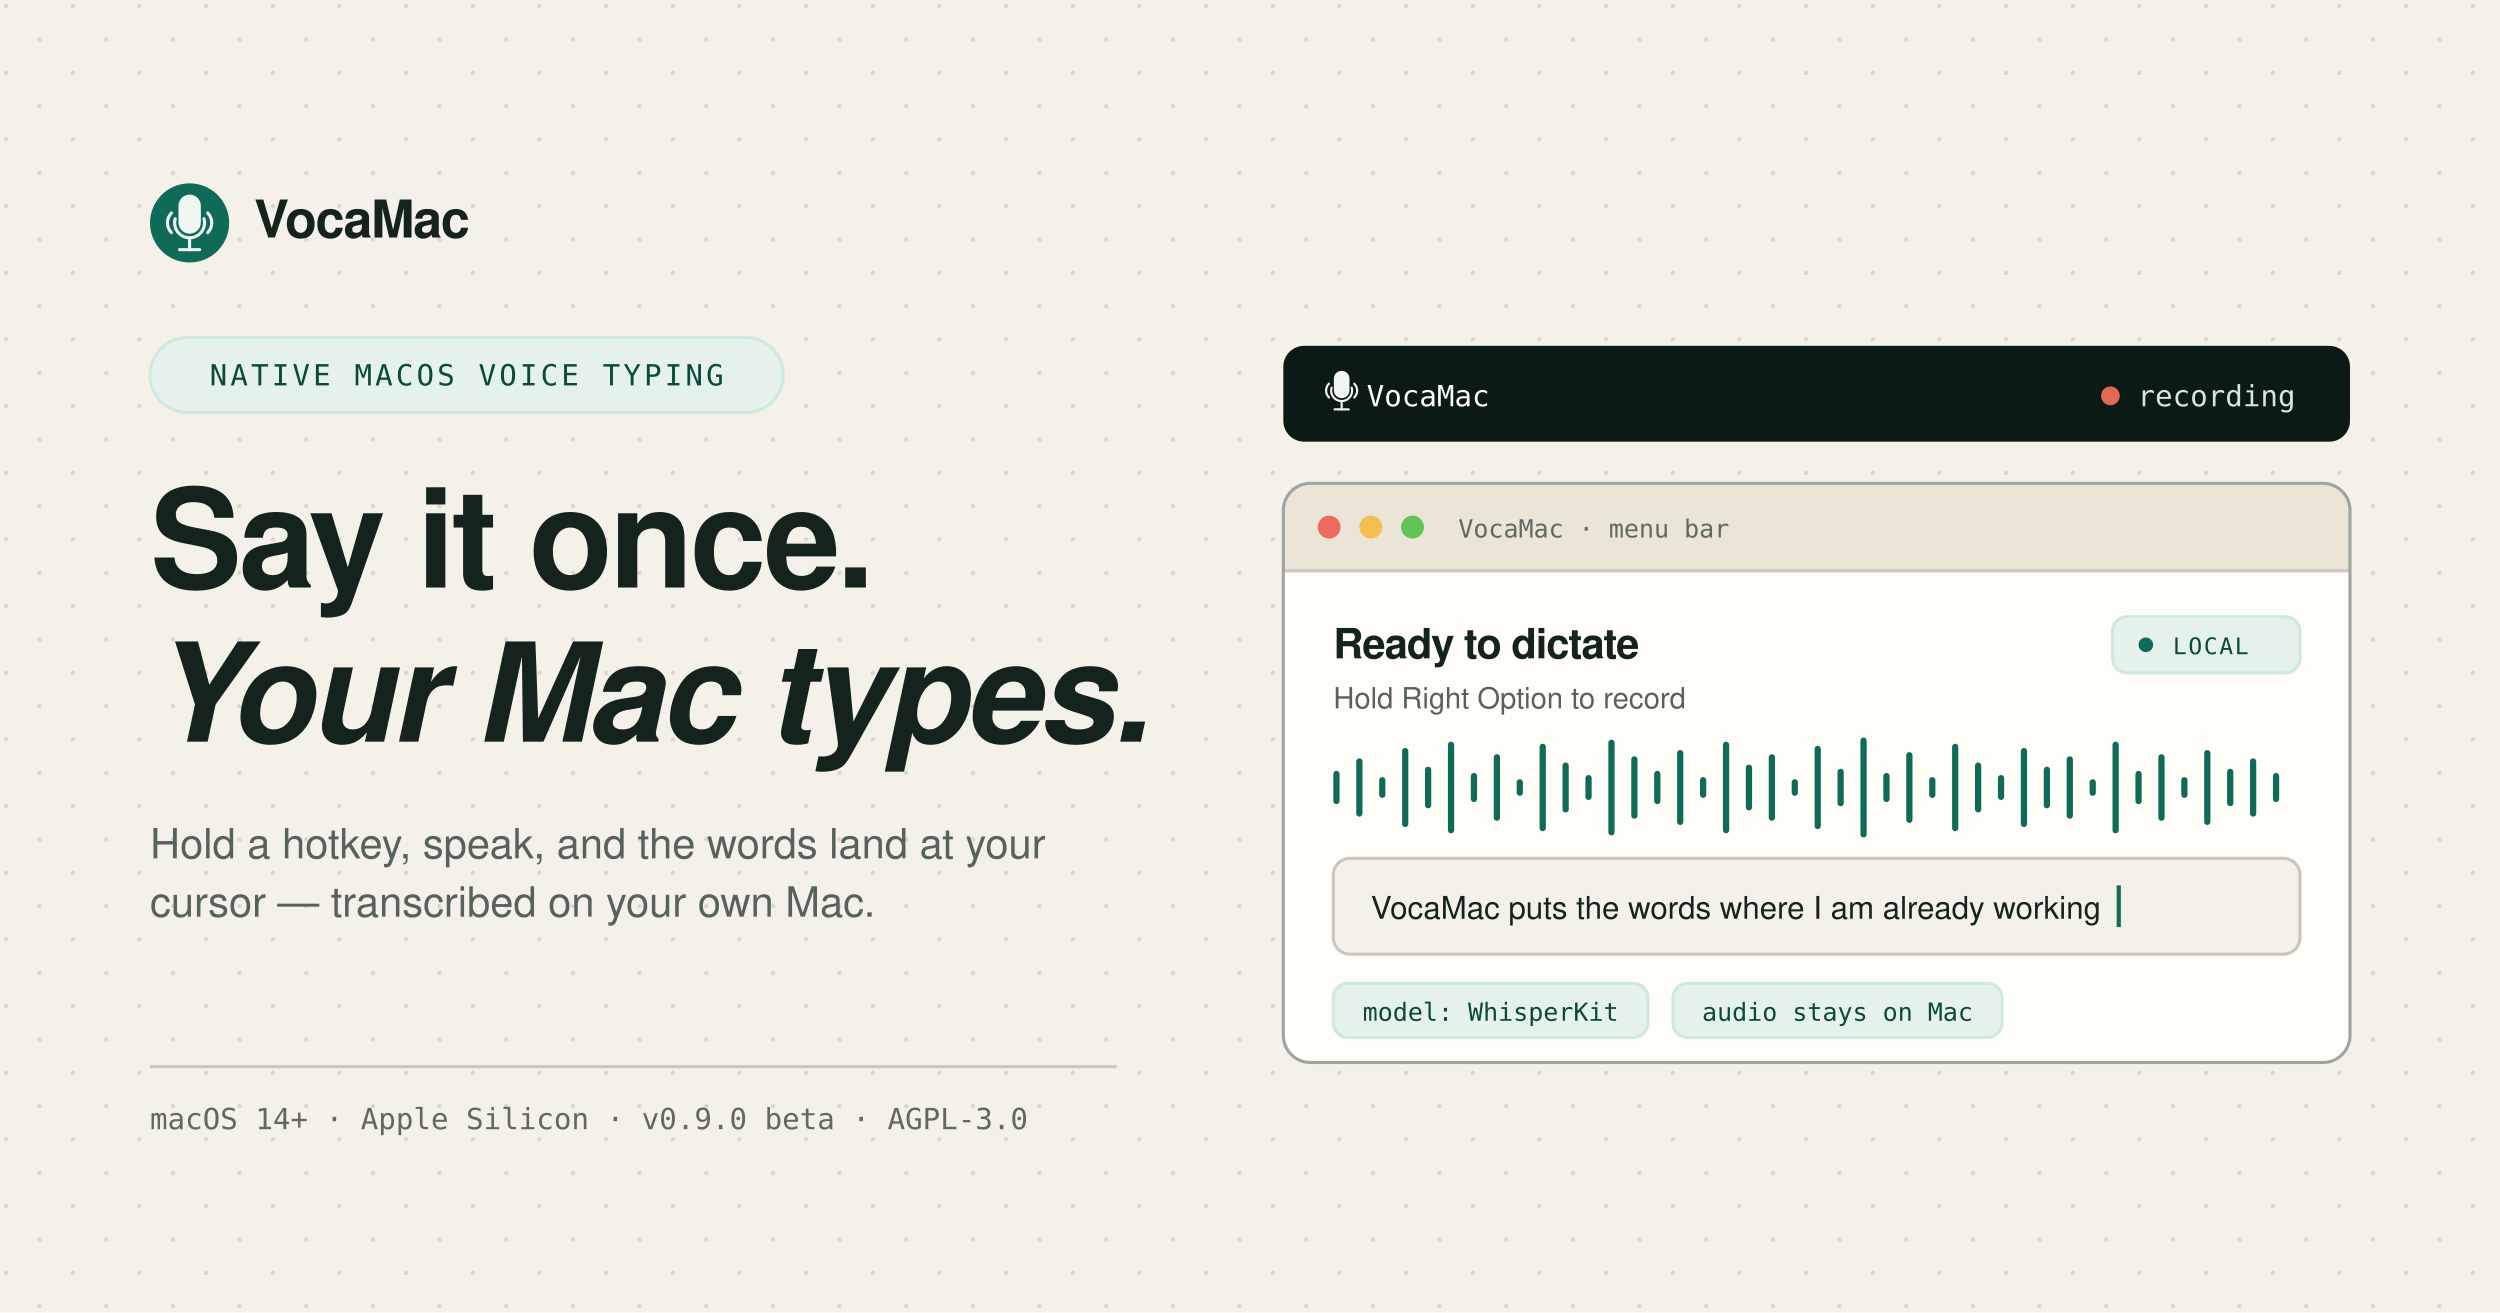
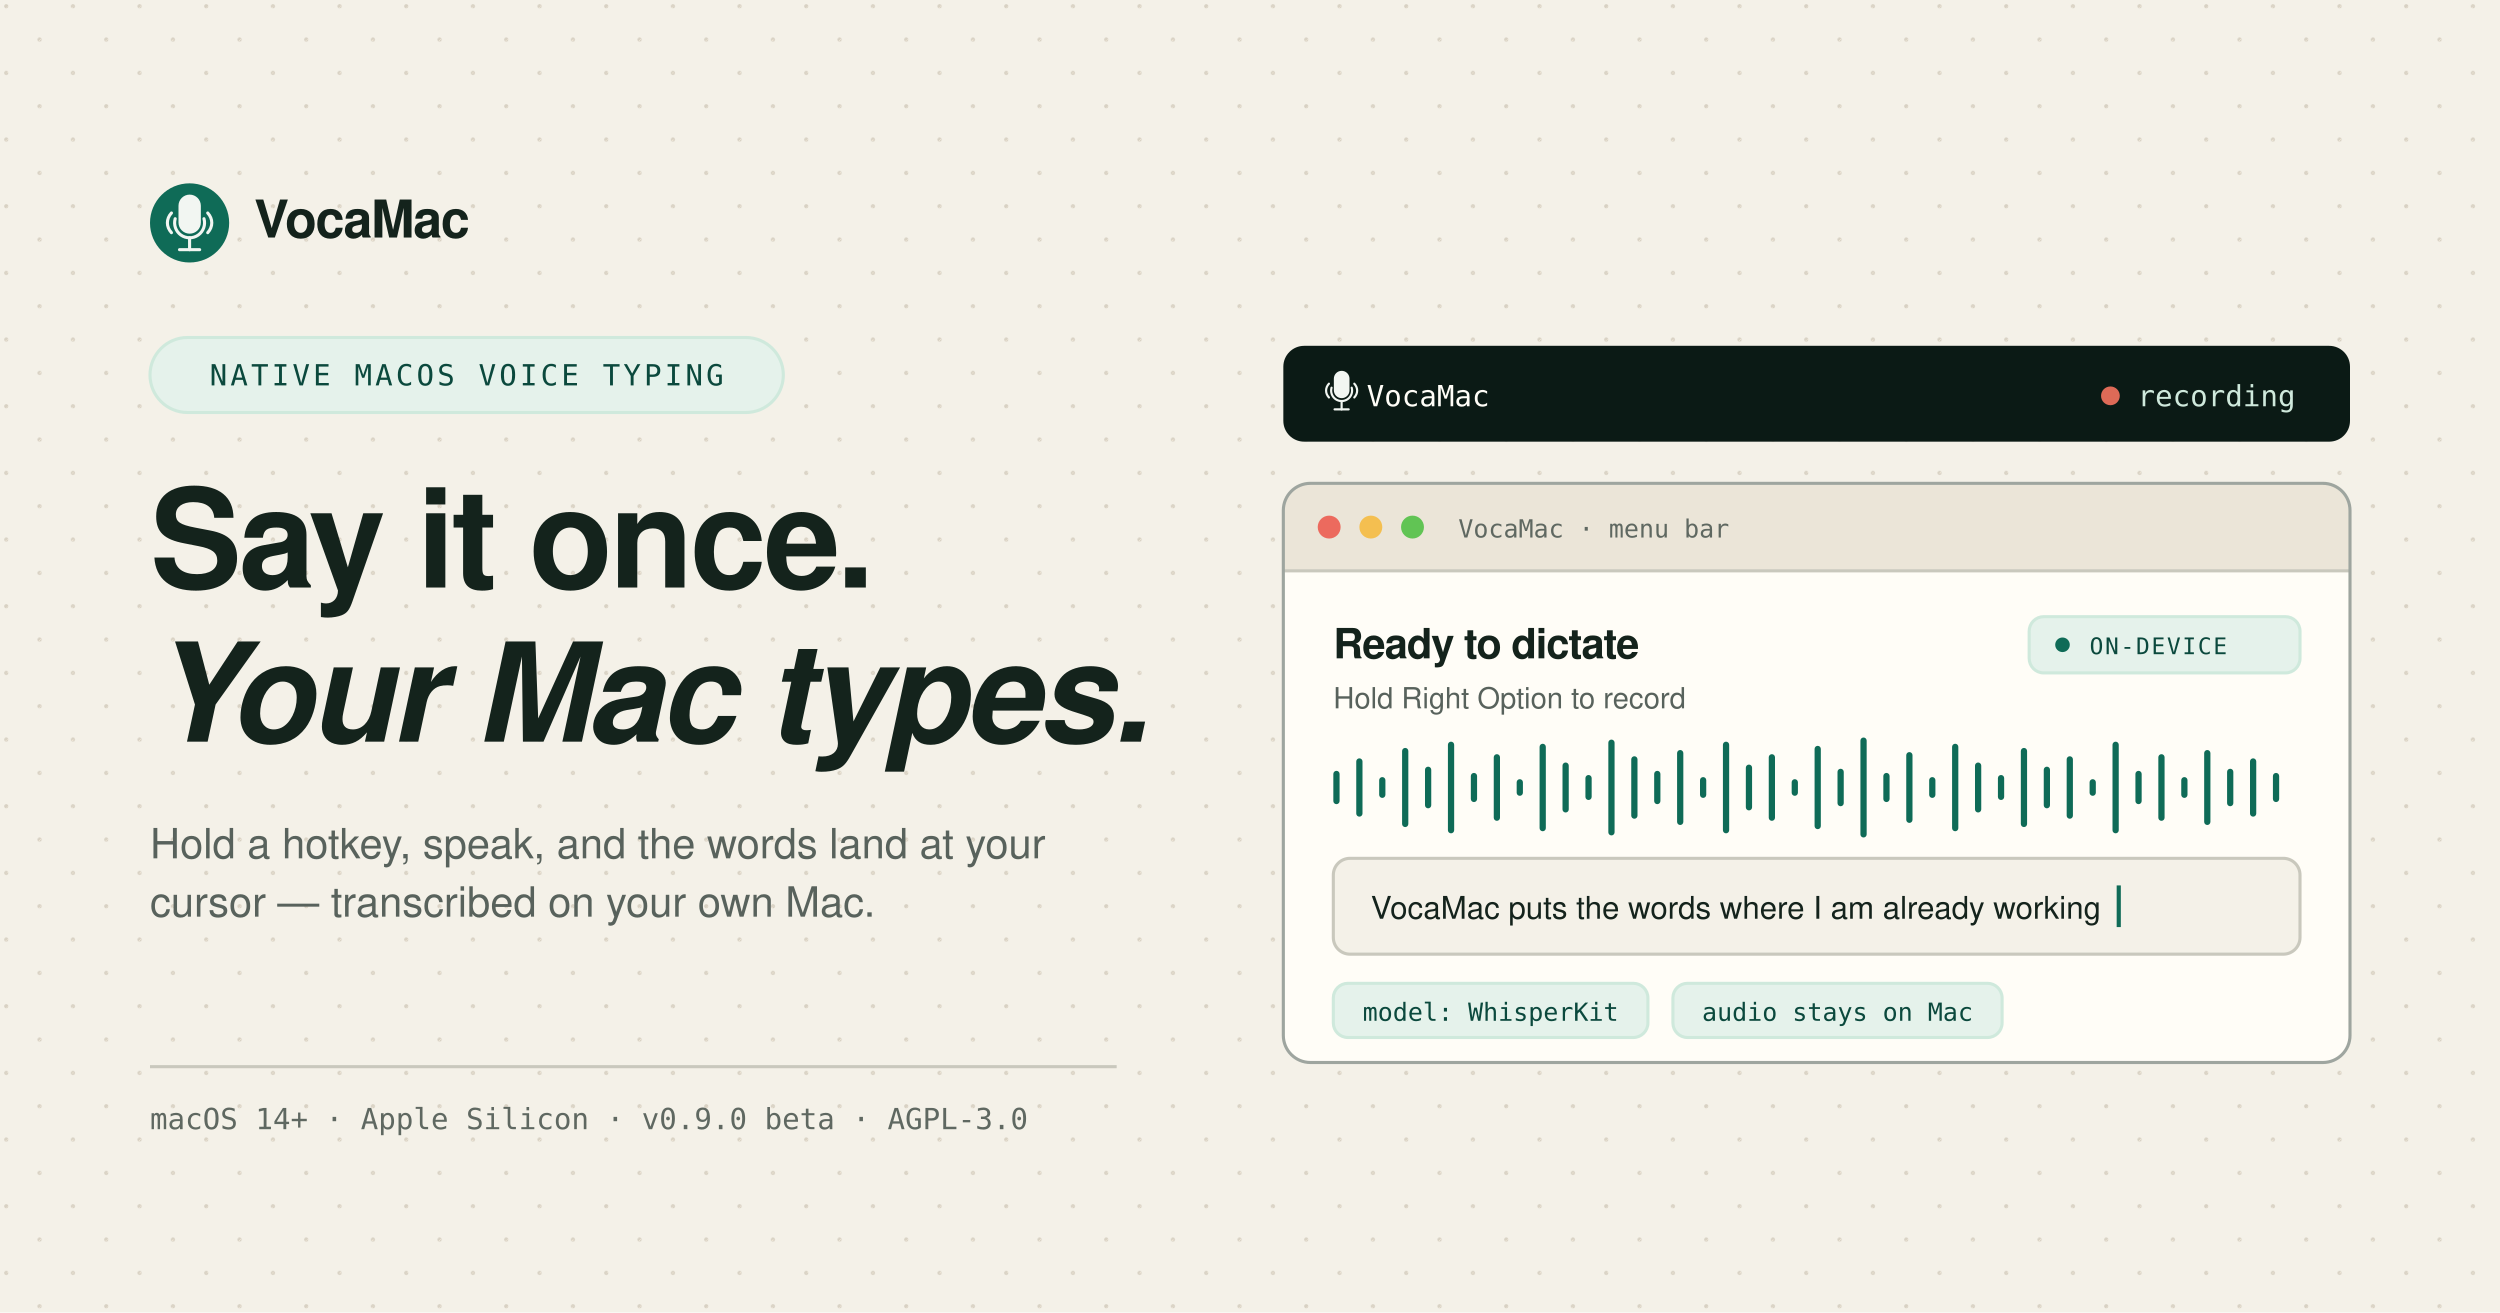
<svg xmlns="http://www.w3.org/2000/svg" width="1200" height="630" viewBox="0 0 1200 630" role="img" aria-labelledby="og-title og-desc">
  <defs>
    <pattern id="og-dots" width="32" height="32" patternUnits="userSpaceOnUse">
      <circle cx="3" cy="3" r="1" fill="#d8d1c3" />
      <circle cx="19" cy="19" r="1" fill="#d8d1c3" />
    </pattern>
    <clipPath id="og-window">
      <rect x="616" y="206" width="512" height="278" rx="13" />
    </clipPath>
    <style>
      .display { font-family: "Avenir Next", "SF Pro Display", "Helvetica Neue", Helvetica, Arial, sans-serif; font-weight: 600; letter-spacing: -0.025em; }
      .body { font-family: "SF Pro Text", "Helvetica Neue", Helvetica, Arial, sans-serif; }
      .mono { font-family: ui-monospace, "SF Mono", SFMono-Regular, Menlo, Monaco, Consolas, monospace; }
    </style>
  </defs>
  <rect width="1200" height="630" fill="#f4f1e8" />
  <rect width="1200" height="630" fill="url(#og-dots)" />
  <g transform="translate(0 26)">
    <g transform="translate(72 62)">
      <circle cx="19" cy="19" r="19" fill="#0f6b57" />
      <g transform="translate(19 19) scale(0.0826) translate(-228.5 -226.5)">
        <path d="M 164 127 A 65 65 0 0 1 294 127 L 294 224 A 65 65 0 0 1 164 224 Z" fill="#f2f6f2" />
        <path d="M 144.87 202.02 A 87 87 0 1 0 312.13 202.02" fill="none" stroke="#f2f6f2" stroke-width="18" stroke-linecap="round" />
        <path d="M 228.5 313 L 228.5 382" fill="none" stroke="#f2f6f2" stroke-width="18" stroke-linecap="round" />
        <path d="M 170 382 L 287 382" fill="none" stroke="#f2f6f2" stroke-width="18" stroke-linecap="round" />
        <path d="M 123.12 168.78 A 129.0 99.2 0 0 0 123.12 283.22" fill="none" stroke="#f2f6f2" stroke-width="18" stroke-linecap="round" />
        <path d="M 333.88 168.78 A 129.0 99.2 0 0 1 333.88 283.22" fill="none" stroke="#f2f6f2" stroke-width="18" stroke-linecap="round" />
      </g>
      <text class="display" x="50" y="26" font-size="25" fill="#14231c">VocaMac</text>
    </g>
    <rect x="72" y="136" width="304" height="36" rx="18" fill="#e5f2eb" stroke="#cfe9dc" stroke-width="1.5" />
    <text id="og-tag" class="mono" x="224" y="159" font-size="14" letter-spacing="1.5" fill="#0b493d" text-anchor="middle">NATIVE MACOS VOICE TYPING</text>
    <text class="display" x="72" y="256" font-size="66" fill="#14231c">Say it once.</text>
    <text class="display" x="72" y="330" font-size="66" font-style="italic" fill="#14231c">Your Mac types.</text>
    <text class="body" x="72" y="386" font-size="20" fill="#58625c">Hold a hotkey, speak, and the words land at your</text>
    <text class="body" x="72" y="414" font-size="20" fill="#58625c">cursor — transcribed on your own Mac.</text>
    <line x1="72" y1="486" x2="536" y2="486" stroke="#c9c8bd" stroke-width="1.5" />
    <text id="og-proof" class="mono" x="72" y="516" font-size="14" fill="#5f6861">macOS 14+ · Apple Silicon · v0.9.0 beta · AGPL-3.0</text>
    <rect x="616" y="140" width="512" height="46" rx="10" fill="#0b1a15" />
    <g transform="translate(636 152) scale(0.0578) translate(-90.5 -62)">
      <path d="M 164 127 A 65 65 0 0 1 294 127 L 294 224 A 65 65 0 0 1 164 224 Z" fill="#f2f6f2" />
      <path d="M 144.87 202.02 A 87 87 0 1 0 312.13 202.02" fill="none" stroke="#f2f6f2" stroke-width="18" stroke-linecap="round" />
      <path d="M 228.5 313 L 228.5 382" fill="none" stroke="#f2f6f2" stroke-width="18" stroke-linecap="round" />
      <path d="M 170 382 L 287 382" fill="none" stroke="#f2f6f2" stroke-width="18" stroke-linecap="round" />
      <path d="M 123.12 168.78 A 129.0 99.2 0 0 0 123.12 283.22" fill="none" stroke="#f2f6f2" stroke-width="18" stroke-linecap="round" />
      <path d="M 333.88 168.78 A 129.0 99.2 0 0 1 333.88 283.22" fill="none" stroke="#f2f6f2" stroke-width="18" stroke-linecap="round" />
    </g>
    <text class="mono" x="656" y="169" font-size="14" fill="#fffdf7">VocaMac</text>
    <circle cx="1013" cy="164" r="4.5" fill="#de6a57" />
    <text class="mono" x="1026" y="169" font-size="14" fill="#cfe9dc">recording</text>
    <g clip-path="url(#og-window)">
      <rect x="616" y="206" width="512" height="278" fill="#fffdf7" />
      <rect x="616" y="206" width="512" height="42" fill="#ebe5d8" />
    </g>
    <line x1="616" y1="248" x2="1128" y2="248" stroke="#c9c8bd" stroke-width="1.5" />
    <rect x="616" y="206" width="512" height="278" rx="13" fill="none" stroke="#9ea59f" stroke-width="1.5" />
    <circle cx="638" cy="227" r="5.5" fill="#ec6a5e" />
    <circle cx="658" cy="227" r="5.5" fill="#f4bf50" />
    <circle cx="678" cy="227" r="5.5" fill="#61c454" />
    <text class="mono" x="700" y="232" font-size="12" fill="#5f6861">VocaMac · menu bar</text>
    <text class="display" x="640" y="290" font-size="20" fill="#14231c">Ready to dictate</text>
    <text class="body" x="640" y="314" font-size="14" fill="#58625c">Hold Right Option to record</text>
-     <rect x="1014" y="270" width="90" height="27" rx="7" fill="#e5f2eb" stroke="#cfe9dc" stroke-width="1.5" />
-     <circle cx="1030" cy="283.5" r="3.5" fill="#0f6b57" />
-     <text class="mono" x="1043" y="288" font-size="11" letter-spacing="0.8" fill="#0b493d">LOCAL</text>
+     <rect x="974" y="270" width="130" height="27" rx="7" fill="#e5f2eb" stroke="#cfe9dc" stroke-width="1.5" />
+     <circle cx="990" cy="283.5" r="3.5" fill="#0f6b57" />
+     <text class="mono" x="1003" y="288" font-size="11" letter-spacing="0.8" fill="#0b493d">ON-DEVICE</text>
    <g fill="#0f6b57">
      <rect x="640" y="344" width="3" height="16" rx="1.5" />
      <rect x="651" y="338" width="3" height="28" rx="1.5" />
      <rect x="662" y="347" width="3" height="10" rx="1.5" />
      <rect x="673" y="333" width="3" height="38" rx="1.5" />
      <rect x="684" y="342" width="3" height="20" rx="1.5" />
      <rect x="695" y="330" width="3" height="44" rx="1.5" />
      <rect x="706" y="345" width="3" height="14" rx="1.5" />
      <rect x="717" y="336" width="3" height="32" rx="1.5" />
      <rect x="728" y="348" width="3" height="8" rx="1.5" />
      <rect x="739" y="331" width="3" height="42" rx="1.5" />
      <rect x="750" y="340" width="3" height="24" rx="1.5" />
      <rect x="761" y="346" width="3" height="12" rx="1.5" />
      <rect x="772" y="329" width="3" height="46" rx="1.5" />
      <rect x="783" y="337" width="3" height="30" rx="1.5" />
      <rect x="794" y="344" width="3" height="16" rx="1.5" />
      <rect x="805" y="334" width="3" height="36" rx="1.5" />
      <rect x="816" y="347" width="3" height="10" rx="1.5" />
      <rect x="827" y="330" width="3" height="44" rx="1.5" />
      <rect x="838" y="341" width="3" height="22" rx="1.5" />
      <rect x="849" y="336" width="3" height="32" rx="1.5" />
      <rect x="860" y="348" width="3" height="8" rx="1.5" />
      <rect x="871" y="332" width="3" height="40" rx="1.5" />
      <rect x="882" y="343" width="3" height="18" rx="1.5" />
      <rect x="893" y="328" width="3" height="48" rx="1.5" />
      <rect x="904" y="345" width="3" height="14" rx="1.5" />
      <rect x="915" y="335" width="3" height="34" rx="1.5" />
      <rect x="926" y="347" width="3" height="10" rx="1.5" />
      <rect x="937" y="331" width="3" height="42" rx="1.5" />
      <rect x="948" y="340" width="3" height="24" rx="1.5" />
      <rect x="959" y="346" width="3" height="12" rx="1.5" />
      <rect x="970" y="333" width="3" height="38" rx="1.5" />
      <rect x="981" y="342" width="3" height="20" rx="1.5" />
      <rect x="992" y="337" width="3" height="30" rx="1.5" />
      <rect x="1003" y="348" width="3" height="8" rx="1.5" />
      <rect x="1014" y="330" width="3" height="44" rx="1.5" />
      <rect x="1025" y="344" width="3" height="16" rx="1.5" />
      <rect x="1036" y="336" width="3" height="32" rx="1.5" />
      <rect x="1047" y="347" width="3" height="10" rx="1.5" />
      <rect x="1058" y="334" width="3" height="36" rx="1.5" />
      <rect x="1069" y="343" width="3" height="18" rx="1.5" />
      <rect x="1080" y="338" width="3" height="28" rx="1.5" />
      <rect x="1091" y="345" width="3" height="14" rx="1.5" />
    </g>
    <rect x="640" y="386" width="464" height="46" rx="8" fill="#f4f1e8" stroke="#c9c8bd" stroke-width="1.5" />
    <text id="og-transcript" class="body" x="658" y="415" font-size="15" fill="#14231c">VocaMac puts the words where I am already working</text>
    <rect id="og-caret" x="1016" y="399" width="2" height="20" fill="#0f6b57" />
    <rect x="640" y="446" width="151" height="26" rx="7" fill="#e5f2eb" stroke="#cfe9dc" stroke-width="1.5" />
    <text id="og-chip1" class="mono" x="715.5" y="464" font-size="12" fill="#0b493d" text-anchor="middle">model: WhisperKit</text>
    <rect x="803" y="446" width="158" height="26" rx="7" fill="#e5f2eb" stroke="#cfe9dc" stroke-width="1.5" />
    <text id="og-chip2" class="mono" x="882" y="464" font-size="12" fill="#0b493d" text-anchor="middle">audio stays on Mac</text>
  </g>
</svg>
